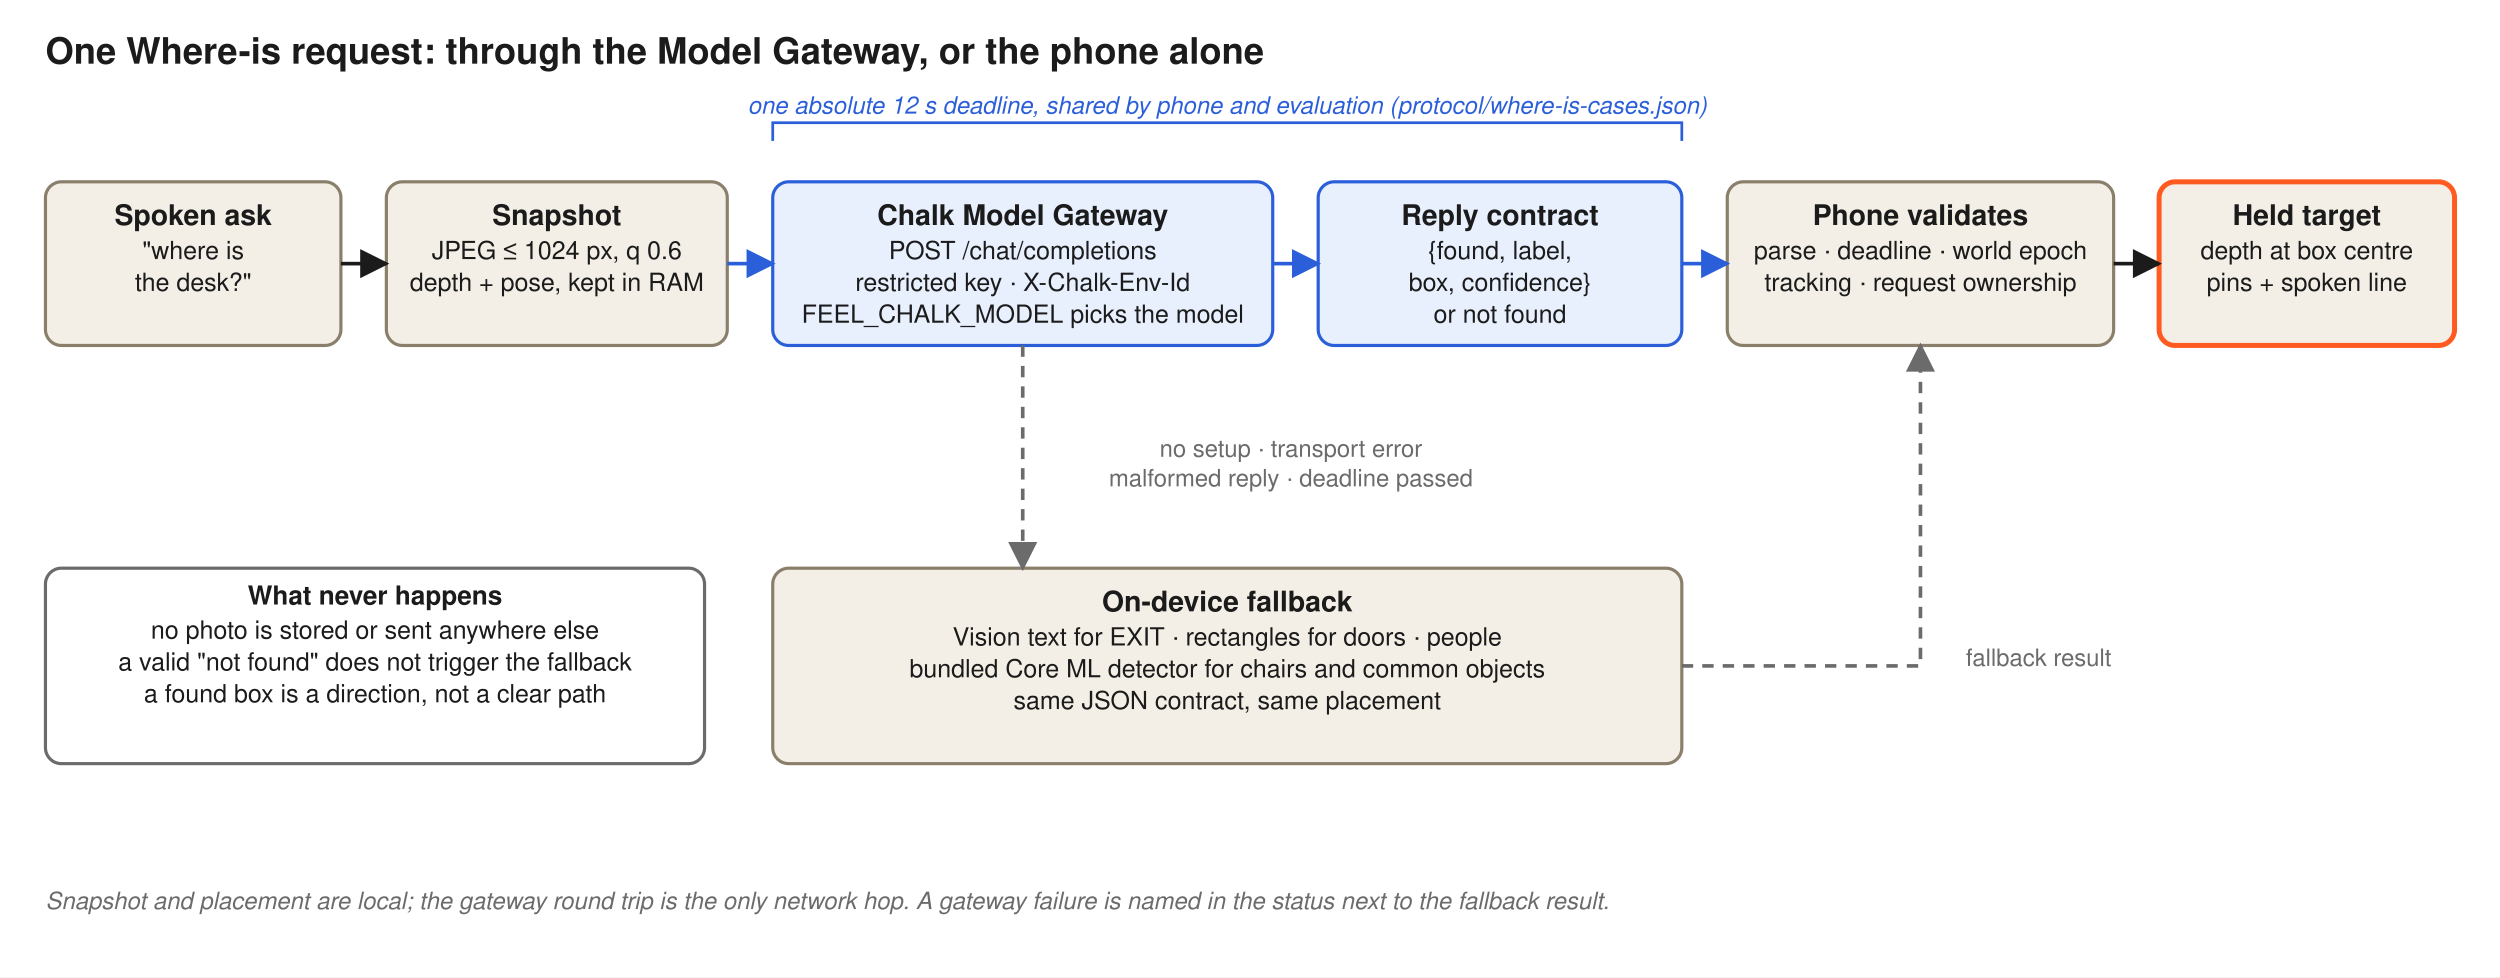
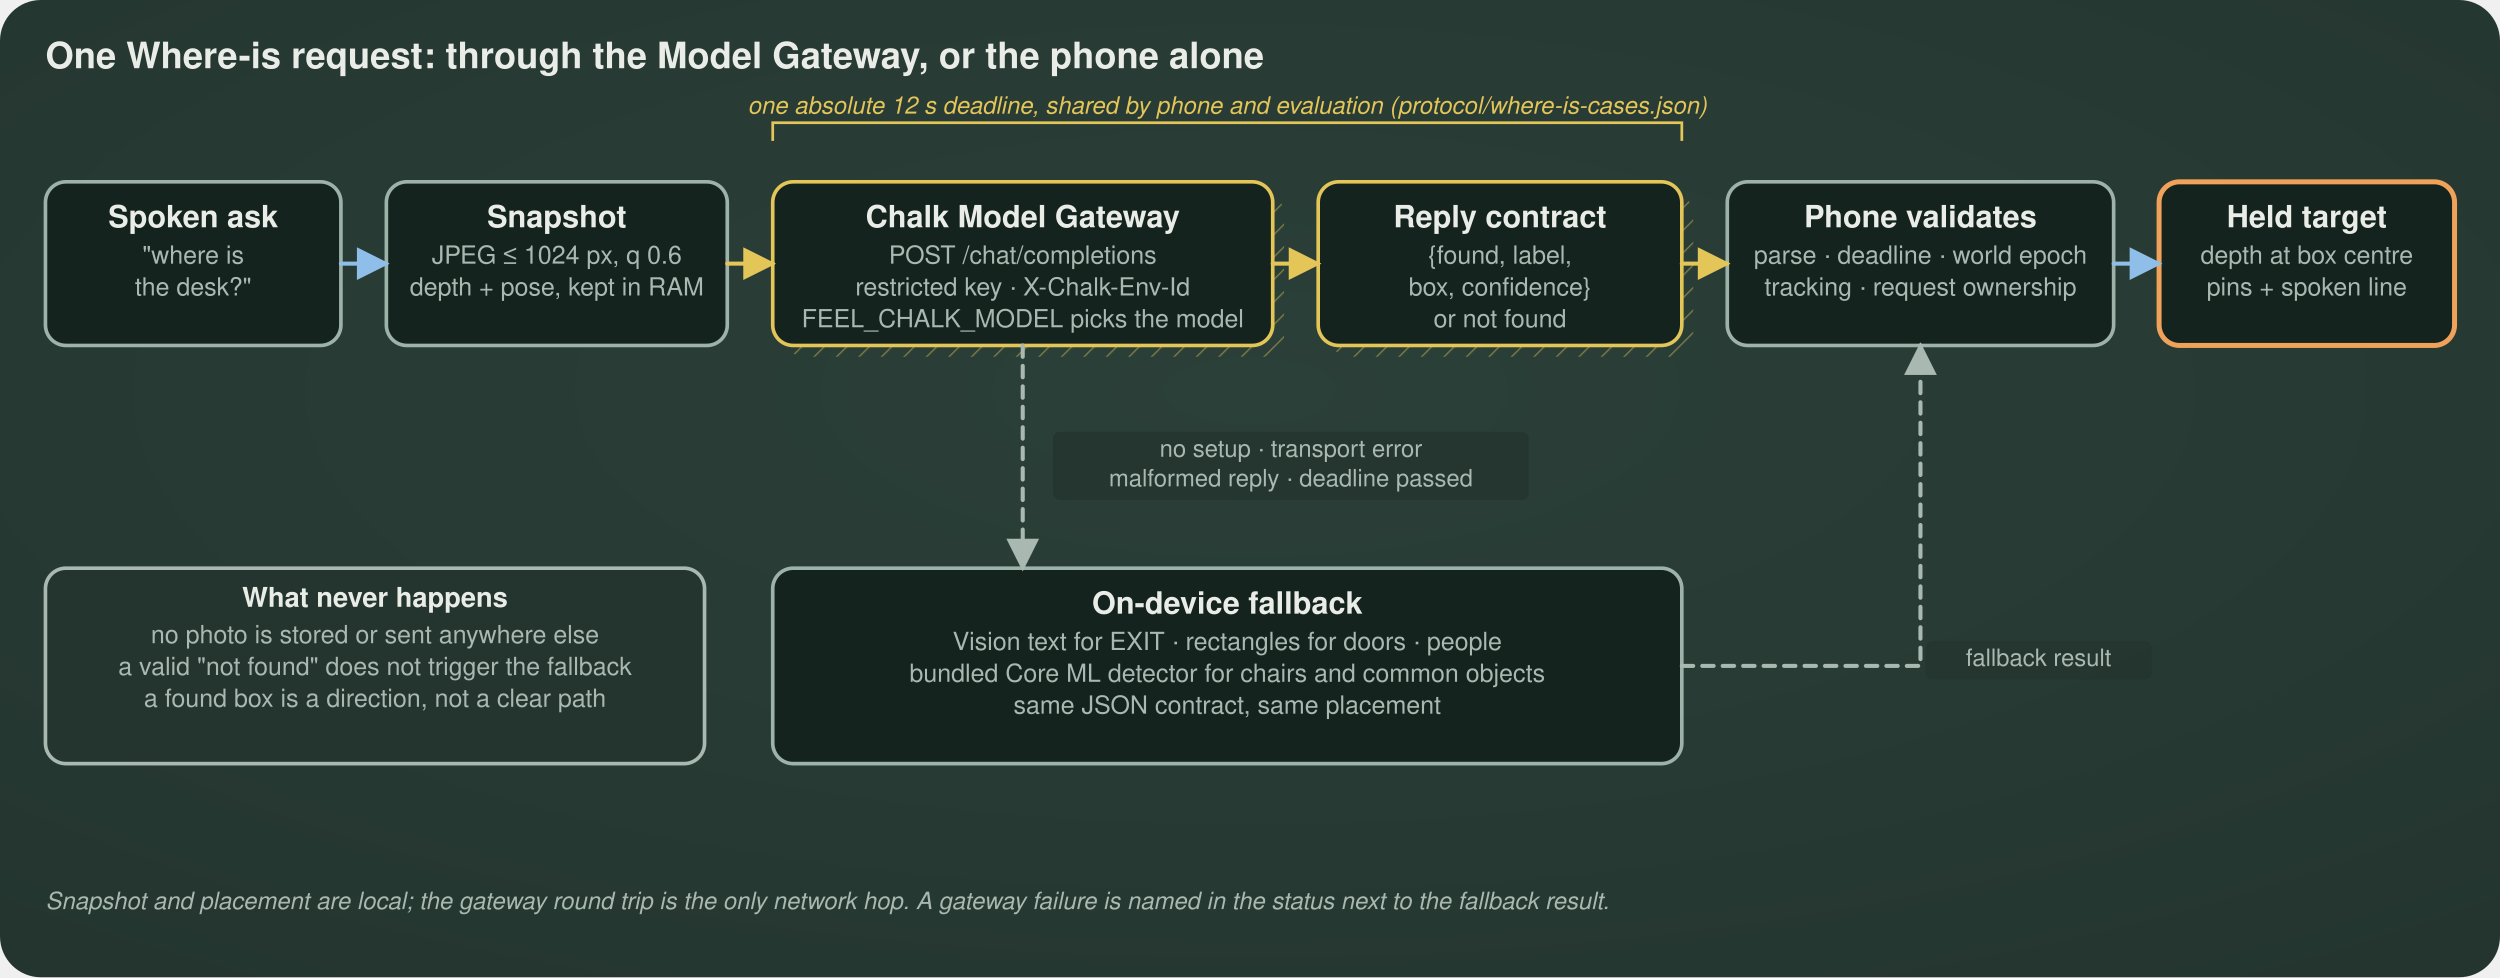
- <svg xmlns="http://www.w3.org/2000/svg" viewBox="0 0 1100 430" width="1100" height="430" role="img" aria-label="A spoken Where-is question becomes one photo through the Chalk Model Gateway, validated on the phone and placed with LiDAR depth; any failure within the shared 12 second deadline falls back to on-device detectors on the same placement path." font-family="-apple-system, 'Helvetica Neue', Helvetica, Arial, sans-serif">
+ <svg xmlns="http://www.w3.org/2000/svg" viewBox="0 0 1100 430" width="1100" height="430" role="img" aria-label="A spoken Where-is question becomes one photo through the Chalk Model Gateway, validated on the phone and placed with LiDAR depth; any failure within the shared 12 second deadline falls back to on-device detectors on the same placement path." font-family="'Avenir Next', 'Helvetica Neue', Helvetica, Arial, sans-serif">
  <defs>
-     <marker id="ink" viewBox="0 0 10 10" refX="9" refY="5" markerWidth="8" markerHeight="8" orient="auto-start-reverse">
-       <path d="M 0 0 L 10 5 L 0 10 z" fill="#1b1b1b" />
+     <marker id="flow" viewBox="0 0 10 10" refX="9" refY="5" markerWidth="8" markerHeight="8" orient="auto-start-reverse">
+       <path d="M 0 0 L 10 5 L 0 10 z" fill="#8fbfe8" />
    </marker>
    <marker id="chalk" viewBox="0 0 10 10" refX="9" refY="5" markerWidth="8" markerHeight="8" orient="auto-start-reverse">
-       <path d="M 0 0 L 10 5 L 0 10 z" fill="#2b5fd9" />
+       <path d="M 0 0 L 10 5 L 0 10 z" fill="#e3c558" />
    </marker>
    <marker id="accent" viewBox="0 0 10 10" refX="9" refY="5" markerWidth="8" markerHeight="8" orient="auto-start-reverse">
-       <path d="M 0 0 L 10 5 L 0 10 z" fill="#ff5a1f" />
+       <path d="M 0 0 L 10 5 L 0 10 z" fill="#f0a25a" />
    </marker>
    <marker id="muted" viewBox="0 0 10 10" refX="9" refY="5" markerWidth="8" markerHeight="8" orient="auto-start-reverse">
-       <path d="M 0 0 L 10 5 L 0 10 z" fill="#6b6b6b" />
+       <path d="M 0 0 L 10 5 L 0 10 z" fill="#a9b8b0" />
    </marker>
    <marker id="phone" viewBox="0 0 10 10" refX="9" refY="5" markerWidth="8" markerHeight="8" orient="auto-start-reverse">
-       <path d="M 0 0 L 10 5 L 0 10 z" fill="#8a7f6a" />
+       <path d="M 0 0 L 10 5 L 0 10 z" fill="#9db3aa" />
    </marker>
+     <pattern id="hatch" width="7" height="7" patternUnits="userSpaceOnUse" patternTransform="rotate(45)">
+       <line x1="0" y1="0" x2="0" y2="7" stroke="#e3c558" stroke-width="1.2" opacity="0.45" />
+     </pattern>
+     <radialGradient id="board" cx="50%" cy="40%" r="75%">
+       <stop offset="0" stop-color="#2b4039" />
+       <stop offset="1" stop-color="#24352f" />
+     </radialGradient>
  </defs>
-   <rect x="0" y="0" width="1100" height="430" fill="#ffffff" />
-   <text x="20" y="28" font-size="16" font-weight="800" fill="#1b1b1b">One Where-is request: through the Model Gateway, or the phone alone</text>
-   <rect x="20" y="80" width="130" height="72" rx="7" fill="#f3efe6" stroke="#8a7f6a" stroke-width="1.4" />
-   <text x="85.0" y="99" text-anchor="middle" font-size="12.5" font-weight="700" fill="#1b1b1b">Spoken ask</text>
-   <text x="85.0" y="114" text-anchor="middle" font-size="11" fill="#1b1b1b">"where is</text>
-   <text x="85.0" y="128" text-anchor="middle" font-size="11" fill="#1b1b1b">the desk?"</text>
-   <rect x="170" y="80" width="150" height="72" rx="7" fill="#f3efe6" stroke="#8a7f6a" stroke-width="1.4" />
-   <text x="245.0" y="99" text-anchor="middle" font-size="12.5" font-weight="700" fill="#1b1b1b">Snapshot</text>
-   <text x="245.0" y="114" text-anchor="middle" font-size="11" fill="#1b1b1b">JPEG ≤ 1024 px, q 0.6</text>
-   <text x="245.0" y="128" text-anchor="middle" font-size="11" fill="#1b1b1b">depth + pose, kept in RAM</text>
-   <rect x="340" y="80" width="220" height="72" rx="7" fill="#e8f0fe" stroke="#2b5fd9" stroke-width="1.4" />
-   <text x="450.0" y="99" text-anchor="middle" font-size="12.5" font-weight="700" fill="#1b1b1b">Chalk Model Gateway</text>
-   <text x="450.0" y="114" text-anchor="middle" font-size="11" fill="#1b1b1b">POST /chat/completions</text>
-   <text x="450.0" y="128" text-anchor="middle" font-size="11" fill="#1b1b1b">restricted key · X-Chalk-Env-Id</text>
-   <text x="450.0" y="142" text-anchor="middle" font-size="11" fill="#1b1b1b">FEEL_CHALK_MODEL picks the model</text>
-   <rect x="580" y="80" width="160" height="72" rx="7" fill="#e8f0fe" stroke="#2b5fd9" stroke-width="1.4" />
-   <text x="660.0" y="99" text-anchor="middle" font-size="12.5" font-weight="700" fill="#1b1b1b">Reply contract</text>
-   <text x="660.0" y="114" text-anchor="middle" font-size="11" fill="#1b1b1b">{found, label,</text>
-   <text x="660.0" y="128" text-anchor="middle" font-size="11" fill="#1b1b1b">box, confidence}</text>
-   <text x="660.0" y="142" text-anchor="middle" font-size="11" fill="#1b1b1b">or not found</text>
-   <rect x="760" y="80" width="170" height="72" rx="7" fill="#f3efe6" stroke="#8a7f6a" stroke-width="1.4" />
-   <text x="845.0" y="99" text-anchor="middle" font-size="12.5" font-weight="700" fill="#1b1b1b">Phone validates</text>
-   <text x="845.0" y="114" text-anchor="middle" font-size="11" fill="#1b1b1b">parse · deadline · world epoch</text>
-   <text x="845.0" y="128" text-anchor="middle" font-size="11" fill="#1b1b1b">tracking · request ownership</text>
-   <rect x="950" y="80" width="130" height="72" rx="7" fill="#f3efe6" stroke="#ff5a1f" stroke-width="2.2" />
-   <text x="1015.0" y="99" text-anchor="middle" font-size="12.5" font-weight="700" fill="#1b1b1b">Held target</text>
-   <text x="1015.0" y="114" text-anchor="middle" font-size="11" fill="#1b1b1b">depth at box centre</text>
-   <text x="1015.0" y="128" text-anchor="middle" font-size="11" fill="#1b1b1b">pins + spoken line</text>
-   <path d="M 150 116 L 170 116" fill="none" stroke="#1b1b1b" stroke-width="1.6" marker-end="url(#ink)" />
-   <path d="M 320 116 L 340 116" fill="none" stroke="#2b5fd9" stroke-width="1.6" marker-end="url(#chalk)" />
-   <path d="M 560 116 L 580 116" fill="none" stroke="#2b5fd9" stroke-width="1.6" marker-end="url(#chalk)" />
-   <path d="M 740 116 L 760 116" fill="none" stroke="#2b5fd9" stroke-width="1.6" marker-end="url(#chalk)" />
-   <path d="M 930 116 L 950 116" fill="none" stroke="#1b1b1b" stroke-width="1.6" marker-end="url(#ink)" />
-   <path d="M 340 62 L 340 54 L 740 54 L 740 62" fill="none" stroke="#2b5fd9" stroke-width="1.2" />
-   <text x="540" y="50" text-anchor="middle" font-size="10.5" font-style="italic" fill="#2b5fd9">one absolute 12 s deadline, shared by phone and evaluation (protocol/where-is-cases.json)</text>
-   <rect x="340" y="250" width="400" height="86" rx="7" fill="#f3efe6" stroke="#8a7f6a" stroke-width="1.4" />
-   <text x="540.0" y="269" text-anchor="middle" font-size="12.5" font-weight="700" fill="#1b1b1b">On-device fallback</text>
-   <text x="540.0" y="284" text-anchor="middle" font-size="11" fill="#1b1b1b">Vision text for EXIT · rectangles for doors · people</text>
-   <text x="540.0" y="298" text-anchor="middle" font-size="11" fill="#1b1b1b">bundled Core ML detector for chairs and common objects</text>
-   <text x="540.0" y="312" text-anchor="middle" font-size="11" fill="#1b1b1b">same JSON contract, same placement</text>
-   <path d="M 450 152 L 450 250" fill="none" stroke="#6b6b6b" stroke-width="1.6" stroke-dasharray="5 4" marker-end="url(#muted)" />
-   <rect x="463.35" y="190.0" width="209.3" height="30" rx="3" fill="#ffffff" opacity="0.92" />
-   <text x="568.0" y="201.0" text-anchor="middle" font-size="10.5" fill="#6b6b6b">no setup · transport error</text>
-   <text x="568.0" y="214.0" text-anchor="middle" font-size="10.5" fill="#6b6b6b">malformed reply · deadline passed</text>
-   <path d="M 740 293 L 845 293 L 845 152" fill="none" stroke="#6b6b6b" stroke-width="1.6" stroke-dasharray="5 4" marker-end="url(#muted)" />
-   <rect x="847.25" y="282" width="99.5" height="17" rx="3" fill="#ffffff" opacity="0.92" />
-   <text x="897" y="293" text-anchor="middle" font-size="10.5" fill="#6b6b6b">fallback result</text>
-   <rect x="20" y="250" width="290" height="86" rx="7" fill="#ffffff" stroke="#6b6b6b" stroke-width="1.4" />
-   <text x="165.0" y="266" text-anchor="middle" font-size="11.5" font-weight="700" fill="#1b1b1b">What never happens</text>
-   <text x="165.0" y="281" text-anchor="middle" font-size="11" fill="#1b1b1b">no photo is stored or sent anywhere else</text>
-   <text x="165.0" y="295" text-anchor="middle" font-size="11" fill="#1b1b1b">a valid "not found" does not trigger the fallback</text>
-   <text x="165.0" y="309" text-anchor="middle" font-size="11" fill="#1b1b1b">a found box is a direction, not a clear path</text>
-   <text x="20" y="400" text-anchor="start" font-size="10.5" font-style="italic" fill="#6b6b6b">Snapshot and placement are local; the gateway round trip is the only network hop. A gateway failure is named in the status next to the fallback result.</text>
+   <rect x="0" y="0" width="1100" height="430" rx="18" fill="url(#board)" />
+   <text x="20" y="30" font-size="16" font-weight="700" fill="#e9ece7">One Where-is request: through the Model Gateway, or the phone alone</text>
+   <rect x="20" y="80" width="130" height="72" rx="9" fill="#15231e" stroke="#9db3aa" stroke-width="1.6" />
+   <text x="85.0" y="100" text-anchor="middle" font-size="13.5" font-weight="700" fill="#e9ece7">Spoken ask</text>
+   <text x="85.0" y="116" text-anchor="middle" font-size="11" fill="#a9b8b0">"where is</text>
+   <text x="85.0" y="130" text-anchor="middle" font-size="11" fill="#a9b8b0">the desk?"</text>
+   <rect x="170" y="80" width="150" height="72" rx="9" fill="#15231e" stroke="#9db3aa" stroke-width="1.6" />
+   <text x="245.0" y="100" text-anchor="middle" font-size="13.5" font-weight="700" fill="#e9ece7">Snapshot</text>
+   <text x="245.0" y="116" text-anchor="middle" font-size="11" fill="#a9b8b0">JPEG ≤ 1024 px, q 0.6</text>
+   <text x="245.0" y="130" text-anchor="middle" font-size="11" fill="#a9b8b0">depth + pose, kept in RAM</text>
+   <rect x="345" y="85" width="220" height="72" rx="9" fill="url(#hatch)" />
+   <rect x="340" y="80" width="220" height="72" rx="9" fill="#15231e" stroke="#e3c558" stroke-width="1.6" />
+   <text x="450.0" y="100" text-anchor="middle" font-size="13.5" font-weight="700" fill="#e9ece7">Chalk Model Gateway</text>
+   <text x="450.0" y="116" text-anchor="middle" font-size="11" fill="#a9b8b0">POST /chat/completions</text>
+   <text x="450.0" y="130" text-anchor="middle" font-size="11" fill="#a9b8b0">restricted key · X-Chalk-Env-Id</text>
+   <text x="450.0" y="144" text-anchor="middle" font-size="11" fill="#a9b8b0">FEEL_CHALK_MODEL picks the model</text>
+   <rect x="585" y="85" width="160" height="72" rx="9" fill="url(#hatch)" />
+   <rect x="580" y="80" width="160" height="72" rx="9" fill="#15231e" stroke="#e3c558" stroke-width="1.6" />
+   <text x="660.0" y="100" text-anchor="middle" font-size="13.5" font-weight="700" fill="#e9ece7">Reply contract</text>
+   <text x="660.0" y="116" text-anchor="middle" font-size="11" fill="#a9b8b0">{found, label,</text>
+   <text x="660.0" y="130" text-anchor="middle" font-size="11" fill="#a9b8b0">box, confidence}</text>
+   <text x="660.0" y="144" text-anchor="middle" font-size="11" fill="#a9b8b0">or not found</text>
+   <rect x="760" y="80" width="170" height="72" rx="9" fill="#15231e" stroke="#9db3aa" stroke-width="1.6" />
+   <text x="845.0" y="100" text-anchor="middle" font-size="13.5" font-weight="700" fill="#e9ece7">Phone validates</text>
+   <text x="845.0" y="116" text-anchor="middle" font-size="11" fill="#a9b8b0">parse · deadline · world epoch</text>
+   <text x="845.0" y="130" text-anchor="middle" font-size="11" fill="#a9b8b0">tracking · request ownership</text>
+   <rect x="950" y="80" width="130" height="72" rx="9" fill="#15231e" stroke="#f0a25a" stroke-width="2.2" />
+   <text x="1015.0" y="100" text-anchor="middle" font-size="13.5" font-weight="700" fill="#e9ece7">Held target</text>
+   <text x="1015.0" y="116" text-anchor="middle" font-size="11" fill="#a9b8b0">depth at box centre</text>
+   <text x="1015.0" y="130" text-anchor="middle" font-size="11" fill="#a9b8b0">pins + spoken line</text>
+   <path d="M 150 116 L 170 116" fill="none" stroke="#8fbfe8" stroke-width="1.8" stroke-linecap="round" stroke-linejoin="round" marker-end="url(#flow)" />
+   <path d="M 320 116 L 340 116" fill="none" stroke="#e3c558" stroke-width="1.8" stroke-linecap="round" stroke-linejoin="round" marker-end="url(#chalk)" />
+   <path d="M 560 116 L 580 116" fill="none" stroke="#e3c558" stroke-width="1.8" stroke-linecap="round" stroke-linejoin="round" marker-end="url(#chalk)" />
+   <path d="M 740 116 L 760 116" fill="none" stroke="#e3c558" stroke-width="1.8" stroke-linecap="round" stroke-linejoin="round" marker-end="url(#chalk)" />
+   <path d="M 930 116 L 950 116" fill="none" stroke="#8fbfe8" stroke-width="1.8" stroke-linecap="round" stroke-linejoin="round" marker-end="url(#flow)" />
+   <path d="M 340 62 L 340 54 L 740 54 L 740 62" fill="none" stroke="#e3c558" stroke-width="1.2" />
+   <text x="540" y="50" text-anchor="middle" font-size="10.5" font-style="italic" fill="#e3c558">one absolute 12 s deadline, shared by phone and evaluation (protocol/where-is-cases.json)</text>
+   <rect x="340" y="250" width="400" height="86" rx="9" fill="#15231e" stroke="#9db3aa" stroke-width="1.6" />
+   <text x="540.0" y="270" text-anchor="middle" font-size="13.5" font-weight="700" fill="#e9ece7">On-device fallback</text>
+   <text x="540.0" y="286" text-anchor="middle" font-size="11" fill="#a9b8b0">Vision text for EXIT · rectangles for doors · people</text>
+   <text x="540.0" y="300" text-anchor="middle" font-size="11" fill="#a9b8b0">bundled Core ML detector for chairs and common objects</text>
+   <text x="540.0" y="314" text-anchor="middle" font-size="11" fill="#a9b8b0">same JSON contract, same placement</text>
+   <path d="M 450 152 L 450 250" fill="none" stroke="#a9b8b0" stroke-width="1.8" stroke-linecap="round" stroke-linejoin="round" stroke-dasharray="5 4" marker-end="url(#muted)" />
+   <rect x="463.35" y="190.0" width="209.3" height="30" rx="3" fill="#24352f" opacity="0.92" />
+   <text x="568.0" y="201.0" text-anchor="middle" font-size="10.5" fill="#a9b8b0">no setup · transport error</text>
+   <text x="568.0" y="214.0" text-anchor="middle" font-size="10.5" fill="#a9b8b0">malformed reply · deadline passed</text>
+   <path d="M 740 293 L 845 293 L 845 152" fill="none" stroke="#a9b8b0" stroke-width="1.8" stroke-linecap="round" stroke-linejoin="round" stroke-dasharray="5 4" marker-end="url(#muted)" />
+   <rect x="847.25" y="282" width="99.5" height="17" rx="3" fill="#24352f" opacity="0.92" />
+   <text x="897" y="293" text-anchor="middle" font-size="10.5" fill="#a9b8b0">fallback result</text>
+   <rect x="20" y="250" width="290" height="86" rx="9" fill="#24352f" stroke="#a9b8b0" stroke-width="1.6" />
+   <text x="165.0" y="267" text-anchor="middle" font-size="12" font-weight="700" fill="#e9ece7">What never happens</text>
+   <text x="165.0" y="283" text-anchor="middle" font-size="11" fill="#a9b8b0">no photo is stored or sent anywhere else</text>
+   <text x="165.0" y="297" text-anchor="middle" font-size="11" fill="#a9b8b0">a valid "not found" does not trigger the fallback</text>
+   <text x="165.0" y="311" text-anchor="middle" font-size="11" fill="#a9b8b0">a found box is a direction, not a clear path</text>
+   <text x="20" y="400" text-anchor="start" font-size="10.5" font-style="italic" fill="#a9b8b0">Snapshot and placement are local; the gateway round trip is the only network hop. A gateway failure is named in the status next to the fallback result.</text>
</svg>
